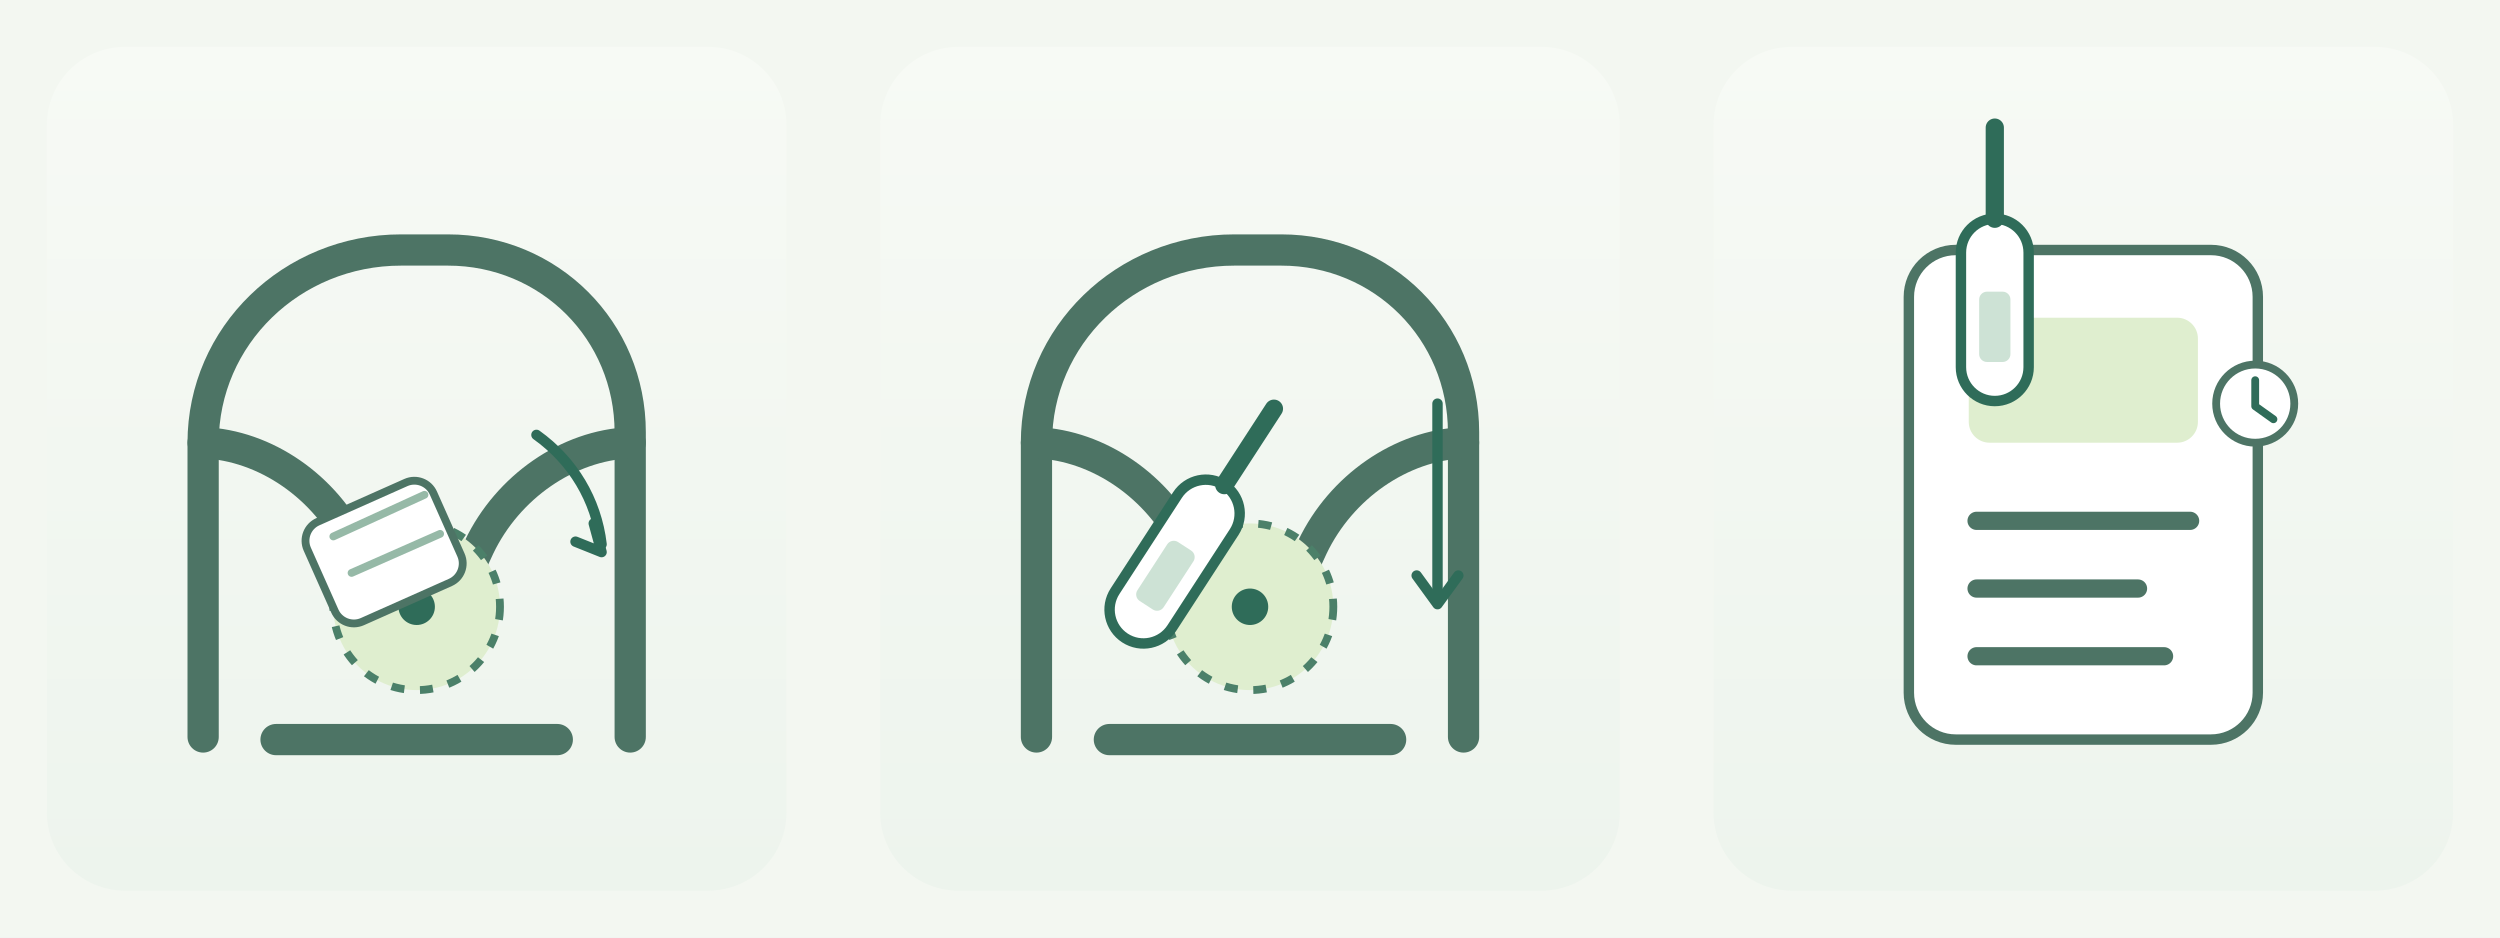
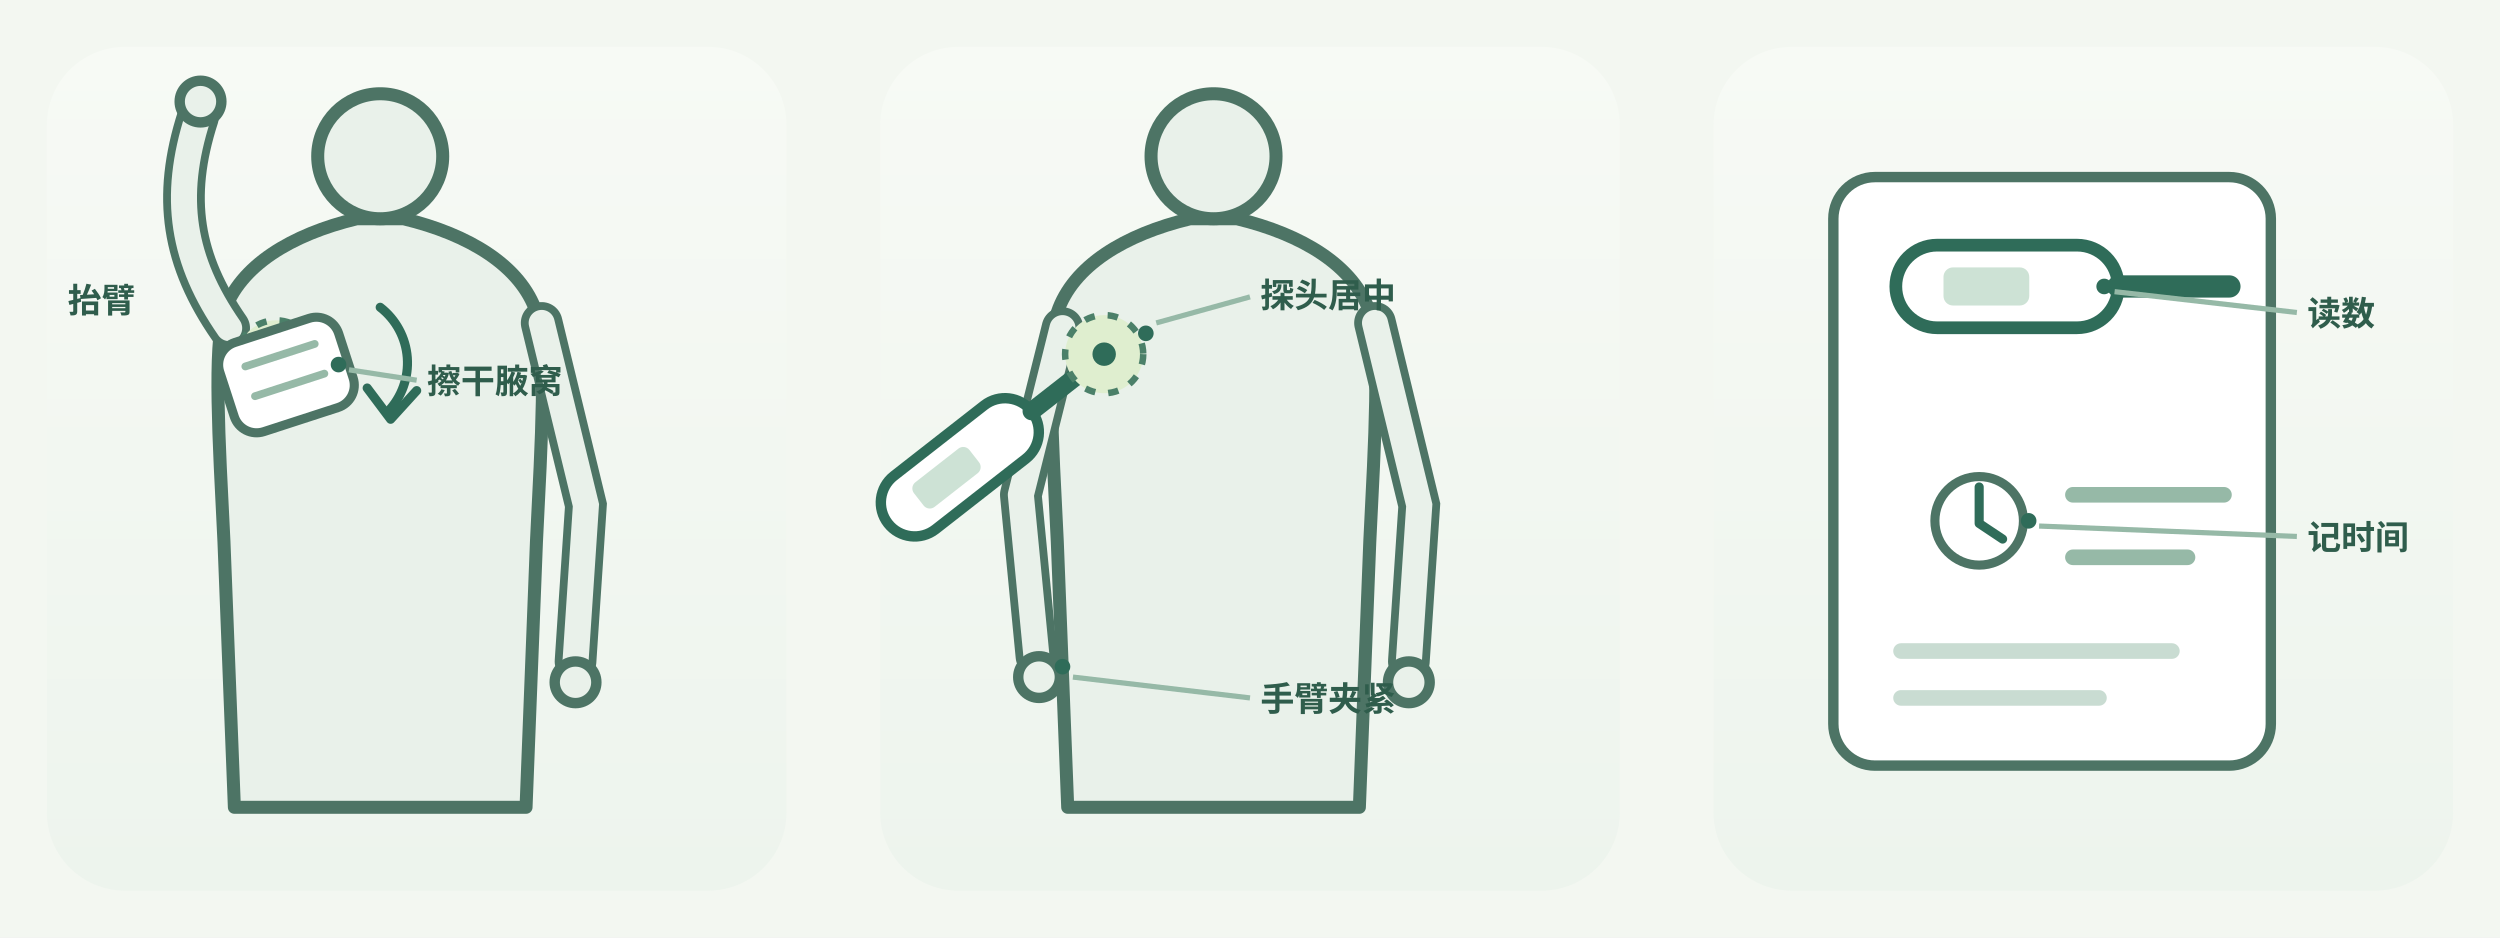
<svg xmlns="http://www.w3.org/2000/svg" viewBox="0 0 960 360" role="img" aria-labelledby="title desc">
  <view id="step-1" viewBox="0 0 320 360" />
  <view id="step-2" viewBox="320 0 320 360" />
  <view id="step-3" viewBox="640 0 320 360" />
  <defs>
    <linearGradient id="panel" x1="0" y1="0" x2="0" y2="1">
      <stop stop-color="#f7faf5" />
      <stop offset="1" stop-color="#edf4ed" />
    </linearGradient>
-     <g id="local-outline" fill="none" stroke="#4d7465" stroke-linecap="round" stroke-linejoin="round">
-       <path d="M78 273V160c0-41 34-74 76-74h18c39 0 70 31 70 70v117" stroke-width="12" />
-       <path d="M78 160c24 1 47 17 58 40l18 39" stroke-width="12" />
-       <path d="M242 160c-24 1-47 17-58 40l-18 39" stroke-width="12" />
-       <path d="M106 274h108" stroke-width="12" />
-     </g>
-     <g id="target">
-       <circle cx="160" cy="223" r="32" fill="#dfeecf" stroke="#4b8069" stroke-width="3" stroke-dasharray="5 6" />
-       <circle cx="160" cy="223" r="7" fill="#2f6c59" />
-     </g>
    <g id="thermometer" fill="none" stroke="#2f6c59" stroke-linecap="round" stroke-linejoin="round">
      <rect x="0" y="-13" width="70" height="26" rx="13" fill="#fff" stroke-width="4" />
      <rect x="15" y="-6" width="27" height="12" rx="3" fill="#cde2d5" stroke="none" />
      <path d="M70 0h35" stroke-width="7" />
    </g>
-     <g id="record-card" fill="#fff" stroke="#4d7465" stroke-linejoin="round">
-       <rect x="93" y="86" width="134" height="188" rx="18" stroke-width="4" />
-       <rect x="116" y="112" width="88" height="48" rx="8" fill="#dfeecf" stroke="none" />
-       <path d="M119 190h82M119 216h62M119 242h72" fill="none" stroke-width="7" stroke-linecap="round" />
+     <g id="torso">
+       <path d="M119 66 C94 72 74 84 68 102 C64 116 66 150 68 190 L72 292 L184 292 L188 190 C190 150 192 116 188 102 C182 84 162 72 137 66 Z" fill="#e9f1ea" stroke="#4d7465" stroke-width="5" stroke-linejoin="round" />
+       <circle cx="128" cy="42" r="24" fill="#e9f1ea" stroke="#4d7465" stroke-width="5" />
+     </g>
+     <g id="spot">
+       <circle r="15" fill="#dfeecf" stroke="#4b8069" stroke-width="2.5" stroke-dasharray="4 5" />
+       <circle r="4.5" fill="#2f6c59" />
    </g>
  </defs>
  <rect width="960" height="360" fill="#f3f7f1" />
-   <g aria-label="擦干腋窝" transform="translate(18 18)">
+   <g aria-label="抬起手臂，擦干腋窝" transform="translate(18 18)">
    <rect width="284" height="324" rx="30" fill="url(#panel)" />
-     <g transform="translate(-18 -8)">
-       <use href="#local-outline" />
-       <use href="#target" />
-       <rect x="121" y="181" width="53" height="42" rx="8" fill="#fff" stroke="#4d7465" stroke-width="3" transform="rotate(-24 147.5 202)" />
-       <path d="m128 196 35-16m-28 30 34-15" fill="none" stroke="#96b9a7" stroke-width="3" stroke-linecap="round" />
-       <path d="M206 157c14 10 23 25 25 42" fill="none" stroke="#2f6c59" stroke-width="4" stroke-linecap="round" />
-       <path d="m228 191 3 11-10-4" fill="none" stroke="#2f6c59" stroke-width="4" stroke-linecap="round" stroke-linejoin="round" />
+     <use href="#torso" />
+     <path d="M190 106 L207 176 L203 236" fill="none" stroke="#4d7465" stroke-width="16" stroke-linecap="round" />
+     <path d="M190 106 L207 176 L203 236" fill="none" stroke="#e9f1ea" stroke-width="10" stroke-linecap="round" />
+     <circle cx="203" cy="244" r="8" fill="#e9f1ea" stroke="#4d7465" stroke-width="4" />
+     <path d="M70 108 C52 82 48 58 58 27" fill="none" stroke="#4d7465" stroke-width="16" stroke-linecap="round" stroke-linejoin="round" />
+     <path d="M70 108 C52 82 48 58 58 27" fill="none" stroke="#e9f1ea" stroke-width="10" stroke-linecap="round" stroke-linejoin="round" />
+     <circle cx="59" cy="21" r="8" fill="#e9f1ea" stroke="#4d7465" stroke-width="4" />
+     <use href="#spot" transform="translate(88 120)" />
+     <g transform="rotate(-18 92 126)">
+       <rect x="68" y="108" width="48" height="36" rx="9" fill="#fff" stroke="#4d7465" stroke-width="3.5" />
+       <path d="M78 118h28M78 130h28" stroke="#96b9a7" stroke-width="3" stroke-linecap="round" />
    </g>
+     <path d="M128 100 A27 27 0 0 1 131 140" fill="none" stroke="#2f6c59" stroke-width="3.5" stroke-linecap="round" />
+     <path d="M123 131 L132 143 L142 132" fill="none" stroke="#2f6c59" stroke-width="3.5" stroke-linecap="round" stroke-linejoin="round" />
+     <text x="8" y="102" font-family="sans-serif" font-size="13" font-weight="600" fill="#2f5d4c">抬臂</text>
+     <circle cx="112" cy="122" r="3" fill="#2f6c59" />
+     <path d="M116 124 L142 128" stroke="#96b9a7" stroke-width="2" />
+     <text x="146" y="133" font-family="sans-serif" font-size="13" font-weight="600" fill="#2f5d4c">擦干腋窝</text>
  </g>
-   <g aria-label="腋窝中央" transform="translate(338 18)">
+   <g aria-label="探头放在腋窝中央，手臂夹紧" transform="translate(338 18)">
    <rect width="284" height="324" rx="30" fill="url(#panel)" />
-     <g transform="translate(-18 -8)">
-       <use href="#local-outline" />
-       <use href="#target" />
-       <use href="#thermometer" transform="translate(112 235) rotate(-57)" />
-       <path d="M232 145v76" fill="none" stroke="#2f6c59" stroke-width="4" stroke-linecap="round" />
-       <path d="m224 211 8 11 8-11" fill="none" stroke="#2f6c59" stroke-width="4" stroke-linecap="round" stroke-linejoin="round" />
-     </g>
+     <use href="#torso" />
+     <path d="M190 106 L207 176 L203 236" fill="none" stroke="#4d7465" stroke-width="16" stroke-linecap="round" />
+     <path d="M190 106 L207 176 L203 236" fill="none" stroke="#e9f1ea" stroke-width="10" stroke-linecap="round" />
+     <circle cx="203" cy="244" r="8" fill="#e9f1ea" stroke="#4d7465" stroke-width="4" />
+     <path d="M70 108 L54 172 L60 234" fill="none" stroke="#4d7465" stroke-width="16" stroke-linecap="round" stroke-linejoin="round" />
+     <path d="M70 108 L54 172 L60 234" fill="none" stroke="#e9f1ea" stroke-width="10" stroke-linecap="round" stroke-linejoin="round" />
+     <circle cx="61" cy="242" r="8" fill="#e9f1ea" stroke="#4d7465" stroke-width="4" />
+     <use href="#thermometer" transform="translate(3 183) rotate(-38)" />
+     <use href="#spot" transform="translate(86 118)" />
+     <circle cx="102" cy="110" r="3" fill="#2f6c59" />
+     <path d="M106 106 L142 96" stroke="#96b9a7" stroke-width="2" />
+     <text x="146" y="100" font-family="sans-serif" font-size="13" font-weight="600" fill="#2f5d4c">探头居中</text>
+     <circle cx="70" cy="238" r="3" fill="#2f6c59" />
+     <path d="M74 242 L142 250" stroke="#96b9a7" stroke-width="2" />
+     <text x="146" y="255" font-family="sans-serif" font-size="13" font-weight="600" fill="#2f5d4c">手臂夹紧</text>
  </g>
-   <g aria-label="数值、腋温和测量时间" transform="translate(658 18)">
+   <g aria-label="读数并记录时间" transform="translate(658 18)">
    <rect width="284" height="324" rx="30" fill="url(#panel)" />
-     <use href="#record-card" transform="translate(-18 -8)" />
-     <use href="#thermometer" transform="translate(108 136) rotate(-90)" />
-     <circle cx="208" cy="137" r="15" fill="#fff" stroke="#4d7465" stroke-width="3" />
-     <path d="M208 128v10l7 5" fill="none" stroke="#2f6c59" stroke-width="3" stroke-linecap="round" stroke-linejoin="round" />
+     <rect x="46" y="50" width="168" height="226" rx="16" fill="#fff" stroke="#4d7465" stroke-width="4" />
+     <use href="#thermometer" transform="translate(70 92) scale(1.22)" />
+     <circle cx="102" cy="182" r="17" fill="#fff" stroke="#4d7465" stroke-width="3.5" />
+     <path d="M102 169v14l9 6" fill="none" stroke="#2f6c59" stroke-width="3.5" stroke-linecap="round" stroke-linejoin="round" />
+     <path d="M138 172h58M138 196h44" stroke="#96b9a7" stroke-width="6" stroke-linecap="round" />
+     <path d="M72 232h104M72 250h76" stroke="#c9dcd2" stroke-width="6" stroke-linecap="round" />
+     <circle cx="150" cy="92" r="3" fill="#2f6c59" />
+     <path d="M154 94 L224 102" stroke="#96b9a7" stroke-width="2" />
+     <text x="228" y="107" font-family="sans-serif" font-size="13" font-weight="600" fill="#2f5d4c">读数</text>
+     <circle cx="121" cy="182" r="3" fill="#2f6c59" />
+     <path d="M125 184 L224 188" stroke="#96b9a7" stroke-width="2" />
+     <text x="228" y="193" font-family="sans-serif" font-size="13" font-weight="600" fill="#2f5d4c">记时间</text>
  </g>
</svg>
